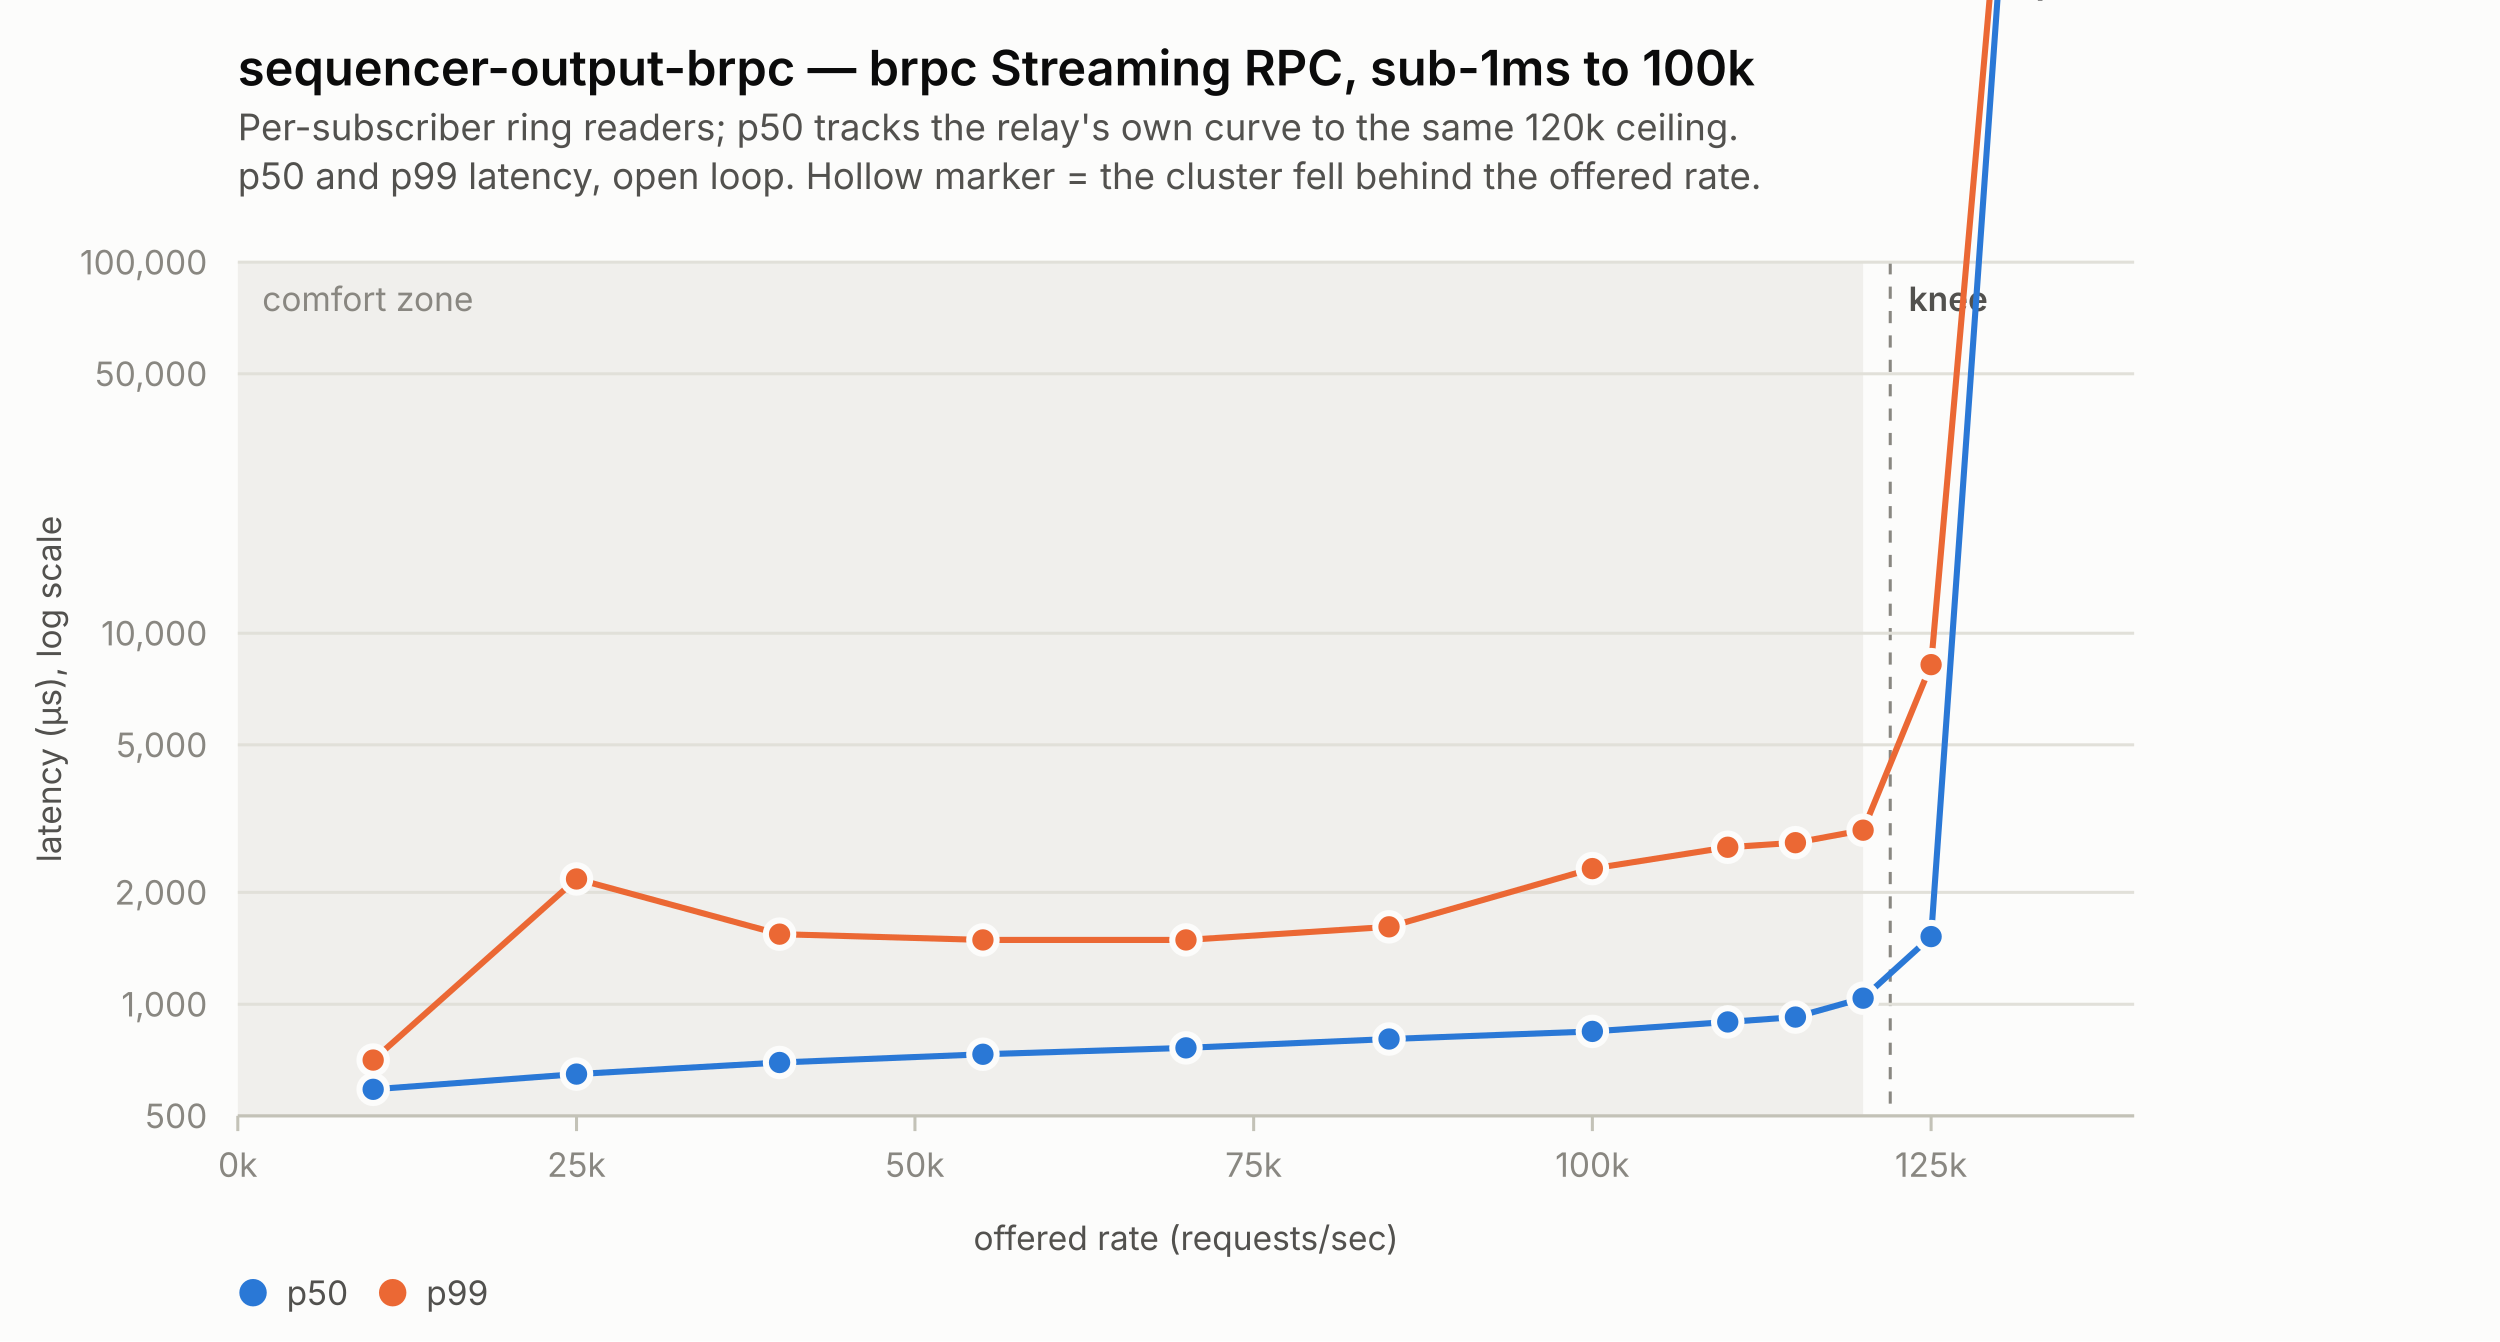
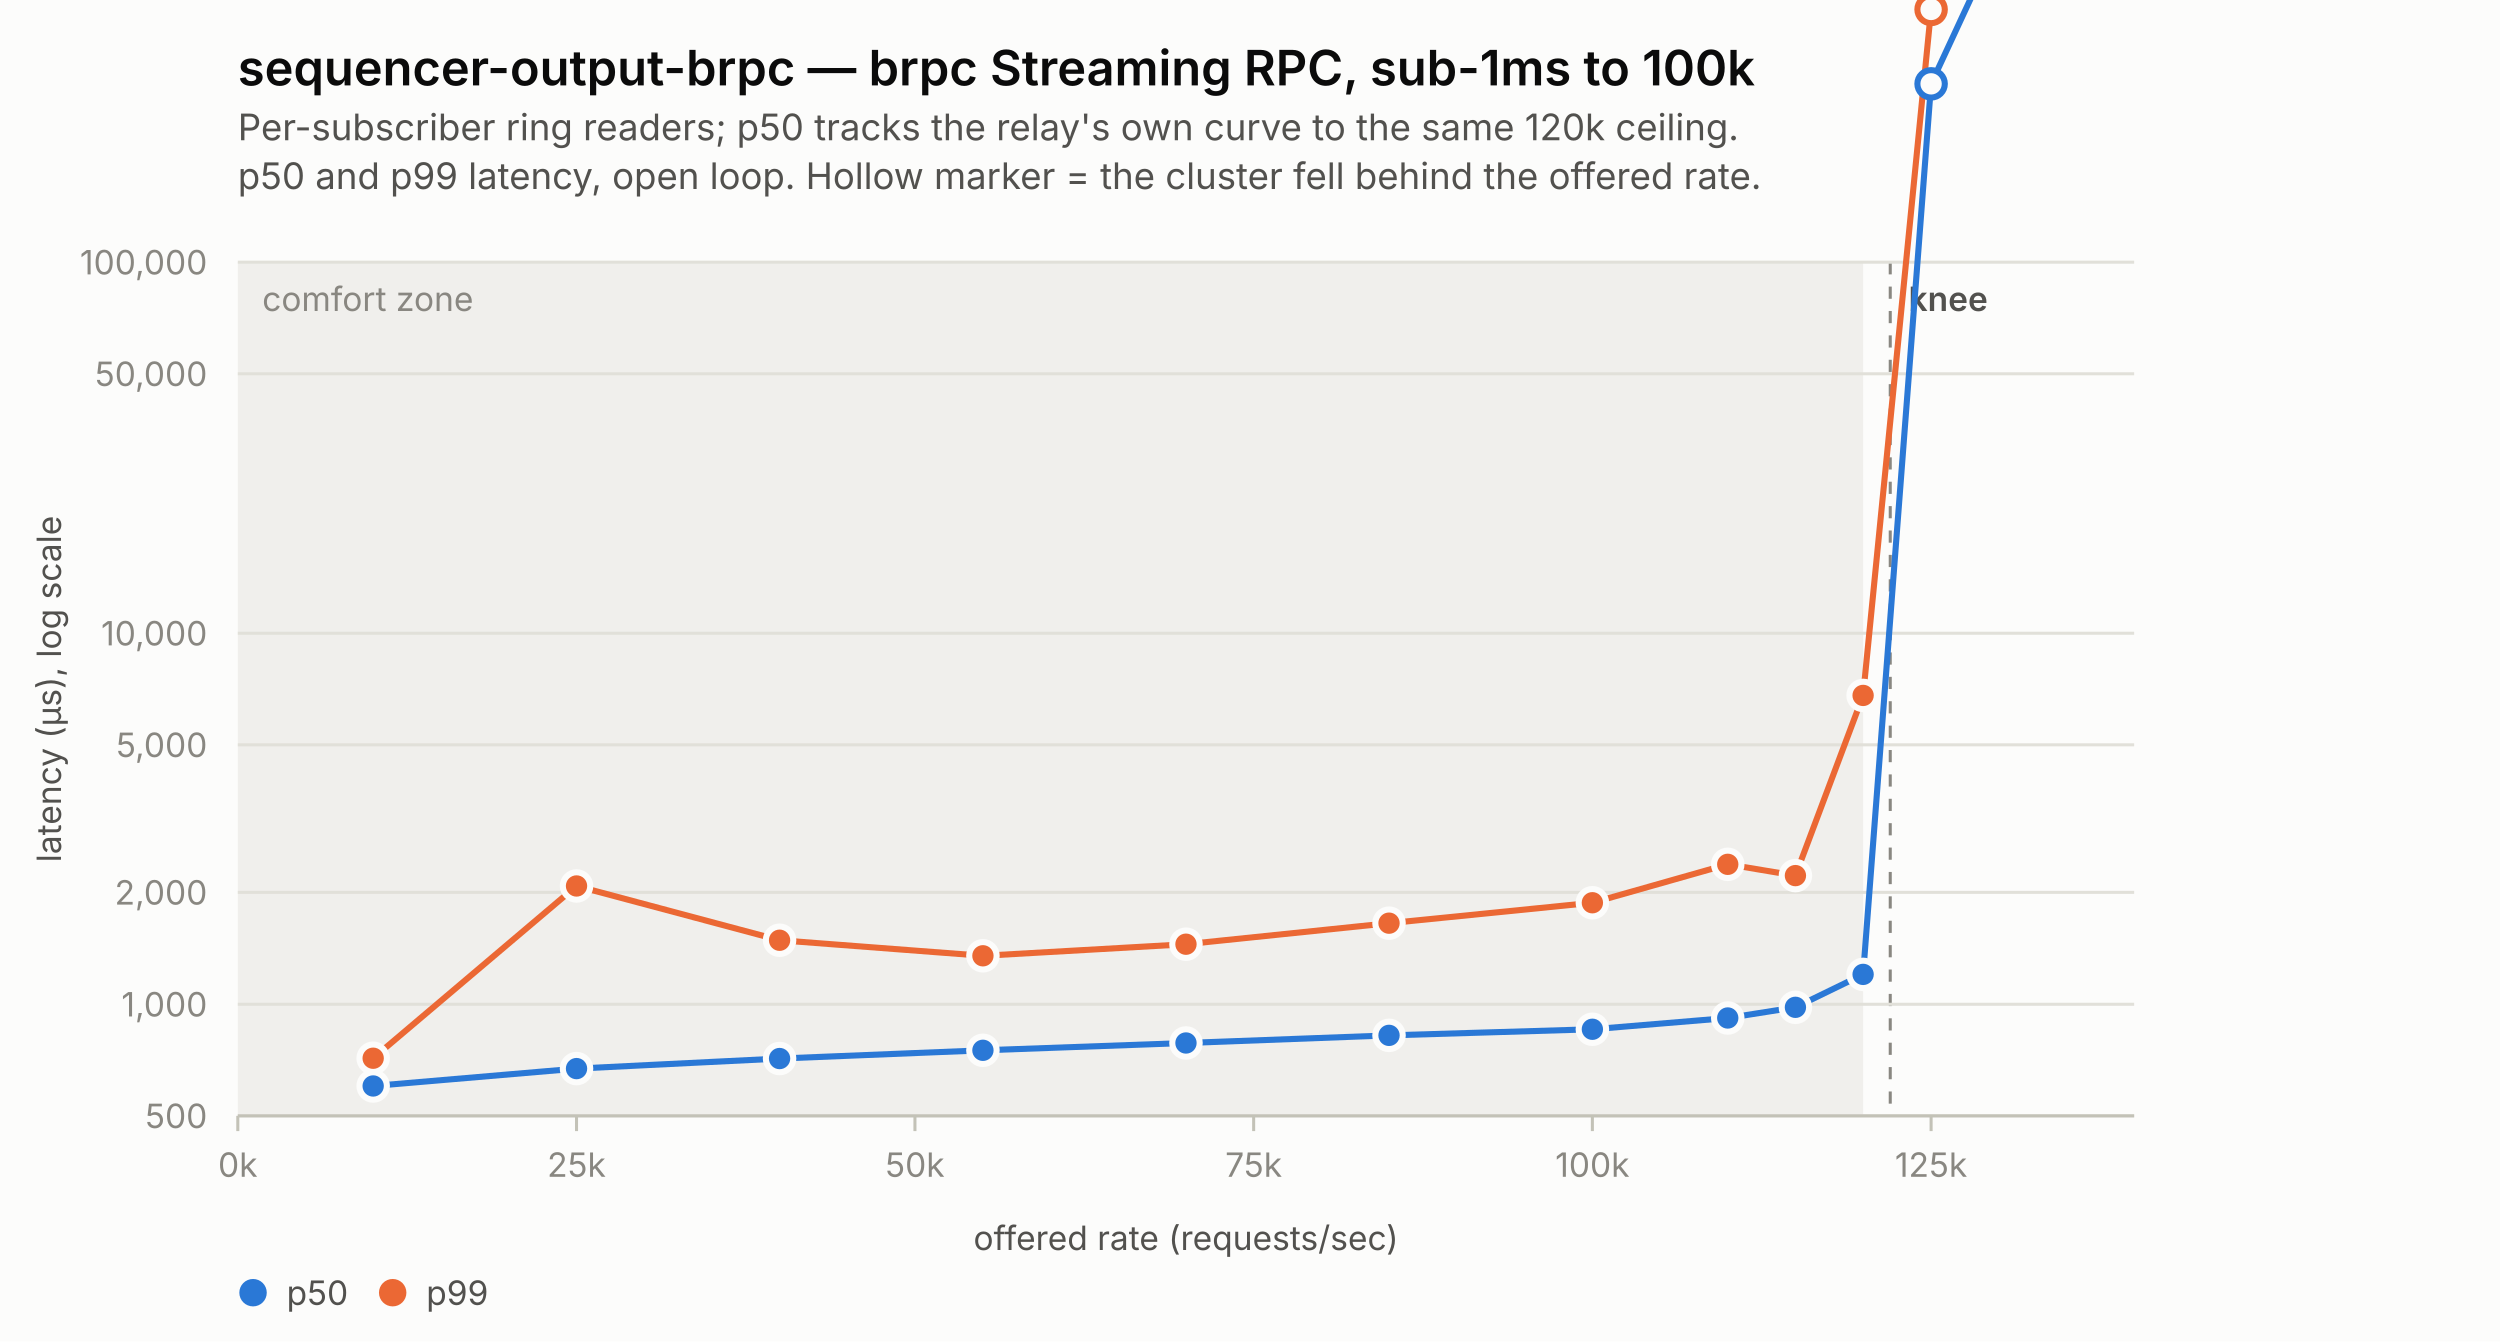
<svg xmlns="http://www.w3.org/2000/svg" width="820" height="440" viewBox="0 0 820 440" font-family="system-ui,-apple-system,&quot;Segoe UI&quot;,sans-serif" role="img" aria-label="sequencer-output-brpc — brpc Streaming RPC, sub-1ms to 100k">
  <rect width="820" height="440" fill="#fcfcfb" />
  <text x="78" y="28" font-size="16" font-weight="600" fill="#0b0b0b">sequencer-output-brpc — brpc Streaming RPC, sub-1ms to 100k</text>
  <text x="78" y="46" font-size="12" fill="#52514e">Per-subscriber ring readers; p50 tracks the relay's own curve to the same 120k ceiling.</text>
  <text x="78" y="62" font-size="12" fill="#52514e">p50 and p99 latency, open loop. Hollow marker = the cluster fell behind the offered rate.</text>
  <rect x="78" y="86" width="533.1" height="280" fill="#f0efec" />
  <text x="86" y="102" font-size="11" fill="#898781">comfort zone</text>
  <line x1="620.0" y1="86" x2="620.0" y2="366" stroke="#898781" stroke-width="1" stroke-dasharray="4 4" />
  <text x="626.0" y="102" font-size="11" font-weight="600" fill="#52514e">knee</text>
  <line x1="78" y1="366.0" x2="700" y2="366.0" stroke="#e1e0d9" stroke-width="1" />
  <text x="68" y="370.0" font-size="11" fill="#898781" text-anchor="end">500</text>
  <line x1="78" y1="329.4" x2="700" y2="329.4" stroke="#e1e0d9" stroke-width="1" />
  <text x="68" y="333.4" font-size="11" fill="#898781" text-anchor="end">1,000</text>
  <line x1="78" y1="292.7" x2="700" y2="292.7" stroke="#e1e0d9" stroke-width="1" />
  <text x="68" y="296.7" font-size="11" fill="#898781" text-anchor="end">2,000</text>
  <line x1="78" y1="244.3" x2="700" y2="244.3" stroke="#e1e0d9" stroke-width="1" />
  <text x="68" y="248.3" font-size="11" fill="#898781" text-anchor="end">5,000</text>
  <line x1="78" y1="207.7" x2="700" y2="207.7" stroke="#e1e0d9" stroke-width="1" />
  <text x="68" y="211.7" font-size="11" fill="#898781" text-anchor="end">10,000</text>
  <line x1="78" y1="122.6" x2="700" y2="122.6" stroke="#e1e0d9" stroke-width="1" />
  <text x="68" y="126.6" font-size="11" fill="#898781" text-anchor="end">50,000</text>
  <line x1="78" y1="86.0" x2="700" y2="86.0" stroke="#e1e0d9" stroke-width="1" />
  <text x="68" y="90.0" font-size="11" fill="#898781" text-anchor="end">100,000</text>
  <text x="20" y="226" font-size="11" fill="#52514e" text-anchor="middle" transform="rotate(-90 20 226)">latency (µs), log scale</text>
  <line x1="78" y1="366" x2="700" y2="366" stroke="#c3c2b7" stroke-width="1" />
  <line x1="78.0" y1="366" x2="78.0" y2="371" stroke="#c3c2b7" stroke-width="1" />
  <text x="78.0" y="386" font-size="11" fill="#898781" text-anchor="middle">0k</text>
  <line x1="189.1" y1="366" x2="189.1" y2="371" stroke="#c3c2b7" stroke-width="1" />
  <text x="189.1" y="386" font-size="11" fill="#898781" text-anchor="middle">25k</text>
  <line x1="300.1" y1="366" x2="300.1" y2="371" stroke="#c3c2b7" stroke-width="1" />
  <text x="300.1" y="386" font-size="11" fill="#898781" text-anchor="middle">50k</text>
  <line x1="411.2" y1="366" x2="411.2" y2="371" stroke="#c3c2b7" stroke-width="1" />
  <text x="411.2" y="386" font-size="11" fill="#898781" text-anchor="middle">75k</text>
  <line x1="522.3" y1="366" x2="522.3" y2="371" stroke="#c3c2b7" stroke-width="1" />
  <text x="522.3" y="386" font-size="11" fill="#898781" text-anchor="middle">100k</text>
  <line x1="633.4" y1="366" x2="633.4" y2="371" stroke="#c3c2b7" stroke-width="1" />
  <text x="633.4" y="386" font-size="11" fill="#898781" text-anchor="middle">125k</text>
  <text x="389" y="410" font-size="11" fill="#52514e" text-anchor="middle">offered rate (requests/sec)</text>
-   <path d="M122.4,347.7 L189.1,288.3 L255.7,306.4 L322.4,308.3 L389.0,308.3 L455.6,304.0 L522.3,284.9 L566.7,277.9 L588.9,276.4 L611.1,272.3 L633.4,218.0 L655.6,-34.6" fill="none" stroke="#eb6834" stroke-width="2" stroke-linejoin="round" stroke-linecap="round" />
-   <circle cx="122.4" cy="347.7" r="4.5" fill="#eb6834" stroke="#fcfcfb" stroke-width="2" />
-   <circle cx="189.1" cy="288.3" r="4.5" fill="#eb6834" stroke="#fcfcfb" stroke-width="2" />
-   <circle cx="255.7" cy="306.4" r="4.5" fill="#eb6834" stroke="#fcfcfb" stroke-width="2" />
-   <circle cx="322.4" cy="308.3" r="4.5" fill="#eb6834" stroke="#fcfcfb" stroke-width="2" />
-   <circle cx="389.0" cy="308.3" r="4.5" fill="#eb6834" stroke="#fcfcfb" stroke-width="2" />
-   <circle cx="455.6" cy="304.0" r="4.5" fill="#eb6834" stroke="#fcfcfb" stroke-width="2" />
-   <circle cx="522.3" cy="284.9" r="4.5" fill="#eb6834" stroke="#fcfcfb" stroke-width="2" />
-   <circle cx="566.7" cy="277.9" r="4.5" fill="#eb6834" stroke="#fcfcfb" stroke-width="2" />
-   <circle cx="588.9" cy="276.4" r="4.5" fill="#eb6834" stroke="#fcfcfb" stroke-width="2" />
-   <circle cx="611.1" cy="272.3" r="4.5" fill="#eb6834" stroke="#fcfcfb" stroke-width="2" />
-   <circle cx="633.4" cy="218.0" r="4.5" fill="#eb6834" stroke="#fcfcfb" stroke-width="2" />
-   <circle cx="655.6" cy="-34.6" r="4.5" fill="#fcfcfb" stroke="#eb6834" stroke-width="2" />
-   <text x="667.6" y="-30.6" font-size="12" font-weight="600" fill="#0b0b0b">p99</text>
-   <path d="M122.4,357.3 L189.1,352.3 L255.7,348.5 L322.4,345.8 L389.0,343.7 L455.6,340.8 L522.3,338.3 L566.7,335.2 L588.9,333.6 L611.1,327.4 L633.4,307.2 L655.6,-6.3" fill="none" stroke="#2a78d6" stroke-width="2" stroke-linejoin="round" stroke-linecap="round" />
-   <circle cx="122.4" cy="357.3" r="4.5" fill="#2a78d6" stroke="#fcfcfb" stroke-width="2" />
-   <circle cx="189.1" cy="352.3" r="4.5" fill="#2a78d6" stroke="#fcfcfb" stroke-width="2" />
-   <circle cx="255.7" cy="348.5" r="4.5" fill="#2a78d6" stroke="#fcfcfb" stroke-width="2" />
-   <circle cx="322.4" cy="345.8" r="4.5" fill="#2a78d6" stroke="#fcfcfb" stroke-width="2" />
-   <circle cx="389.0" cy="343.7" r="4.5" fill="#2a78d6" stroke="#fcfcfb" stroke-width="2" />
-   <circle cx="455.6" cy="340.8" r="4.5" fill="#2a78d6" stroke="#fcfcfb" stroke-width="2" />
-   <circle cx="522.3" cy="338.3" r="4.5" fill="#2a78d6" stroke="#fcfcfb" stroke-width="2" />
-   <circle cx="566.7" cy="335.2" r="4.5" fill="#2a78d6" stroke="#fcfcfb" stroke-width="2" />
-   <circle cx="588.9" cy="333.6" r="4.5" fill="#2a78d6" stroke="#fcfcfb" stroke-width="2" />
-   <circle cx="611.1" cy="327.4" r="4.5" fill="#2a78d6" stroke="#fcfcfb" stroke-width="2" />
-   <circle cx="633.4" cy="307.2" r="4.5" fill="#2a78d6" stroke="#fcfcfb" stroke-width="2" />
-   <circle cx="655.6" cy="-6.3" r="4.5" fill="#fcfcfb" stroke="#2a78d6" stroke-width="2" />
-   <text x="667.6" y="-2.3" font-size="12" font-weight="600" fill="#0b0b0b">p50</text>
+   <path d="M122.4,347.1 L189.1,290.6 L255.7,308.4 L322.4,313.5 L389.0,309.7 L455.6,302.8 L522.3,296.1 L566.7,283.5 L588.9,287.2 L611.1,228.1 L633.4,3.1 L655.6,-45.8" fill="none" stroke="#eb6834" stroke-width="2" stroke-linejoin="round" stroke-linecap="round" />
+   <circle cx="122.4" cy="347.1" r="4.5" fill="#eb6834" stroke="#fcfcfb" stroke-width="2" />
+   <circle cx="189.1" cy="290.6" r="4.5" fill="#eb6834" stroke="#fcfcfb" stroke-width="2" />
+   <circle cx="255.7" cy="308.4" r="4.5" fill="#eb6834" stroke="#fcfcfb" stroke-width="2" />
+   <circle cx="322.4" cy="313.5" r="4.5" fill="#eb6834" stroke="#fcfcfb" stroke-width="2" />
+   <circle cx="389.0" cy="309.7" r="4.5" fill="#eb6834" stroke="#fcfcfb" stroke-width="2" />
+   <circle cx="455.6" cy="302.8" r="4.5" fill="#eb6834" stroke="#fcfcfb" stroke-width="2" />
+   <circle cx="522.3" cy="296.1" r="4.5" fill="#eb6834" stroke="#fcfcfb" stroke-width="2" />
+   <circle cx="566.7" cy="283.5" r="4.5" fill="#eb6834" stroke="#fcfcfb" stroke-width="2" />
+   <circle cx="588.9" cy="287.2" r="4.5" fill="#eb6834" stroke="#fcfcfb" stroke-width="2" />
+   <circle cx="611.1" cy="228.1" r="4.5" fill="#eb6834" stroke="#fcfcfb" stroke-width="2" />
+   <circle cx="633.4" cy="3.1" r="4.5" fill="#fcfcfb" stroke="#eb6834" stroke-width="2" />
+   <circle cx="655.6" cy="-45.8" r="4.5" fill="#fcfcfb" stroke="#eb6834" stroke-width="2" />
+   <text x="667.6" y="-41.8" font-size="12" font-weight="600" fill="#0b0b0b">p99</text>
+   <path d="M122.4,356.2 L189.1,350.5 L255.7,347.2 L322.4,344.5 L389.0,342.1 L455.6,339.6 L522.3,337.6 L566.7,333.9 L588.9,330.4 L611.1,319.6 L633.4,27.5 L655.6,-20.3" fill="none" stroke="#2a78d6" stroke-width="2" stroke-linejoin="round" stroke-linecap="round" />
+   <circle cx="122.4" cy="356.2" r="4.5" fill="#2a78d6" stroke="#fcfcfb" stroke-width="2" />
+   <circle cx="189.1" cy="350.5" r="4.5" fill="#2a78d6" stroke="#fcfcfb" stroke-width="2" />
+   <circle cx="255.7" cy="347.2" r="4.5" fill="#2a78d6" stroke="#fcfcfb" stroke-width="2" />
+   <circle cx="322.4" cy="344.5" r="4.5" fill="#2a78d6" stroke="#fcfcfb" stroke-width="2" />
+   <circle cx="389.0" cy="342.1" r="4.5" fill="#2a78d6" stroke="#fcfcfb" stroke-width="2" />
+   <circle cx="455.6" cy="339.6" r="4.5" fill="#2a78d6" stroke="#fcfcfb" stroke-width="2" />
+   <circle cx="522.3" cy="337.6" r="4.5" fill="#2a78d6" stroke="#fcfcfb" stroke-width="2" />
+   <circle cx="566.7" cy="333.9" r="4.5" fill="#2a78d6" stroke="#fcfcfb" stroke-width="2" />
+   <circle cx="588.9" cy="330.4" r="4.5" fill="#2a78d6" stroke="#fcfcfb" stroke-width="2" />
+   <circle cx="611.1" cy="319.6" r="4.5" fill="#2a78d6" stroke="#fcfcfb" stroke-width="2" />
+   <circle cx="633.4" cy="27.5" r="4.5" fill="#fcfcfb" stroke="#2a78d6" stroke-width="2" />
+   <circle cx="655.6" cy="-20.3" r="4.5" fill="#fcfcfb" stroke="#2a78d6" stroke-width="2" />
+   <text x="667.6" y="-16.3" font-size="12" font-weight="600" fill="#0b0b0b">p50</text>
  <circle cx="83" cy="424" r="4.5" fill="#2a78d6" />
  <text x="94" y="428" font-size="11" fill="#52514e">p50</text>
  <circle cx="128.8" cy="424" r="4.5" fill="#eb6834" />
  <text x="139.8" y="428" font-size="11" fill="#52514e">p99</text>
</svg>
